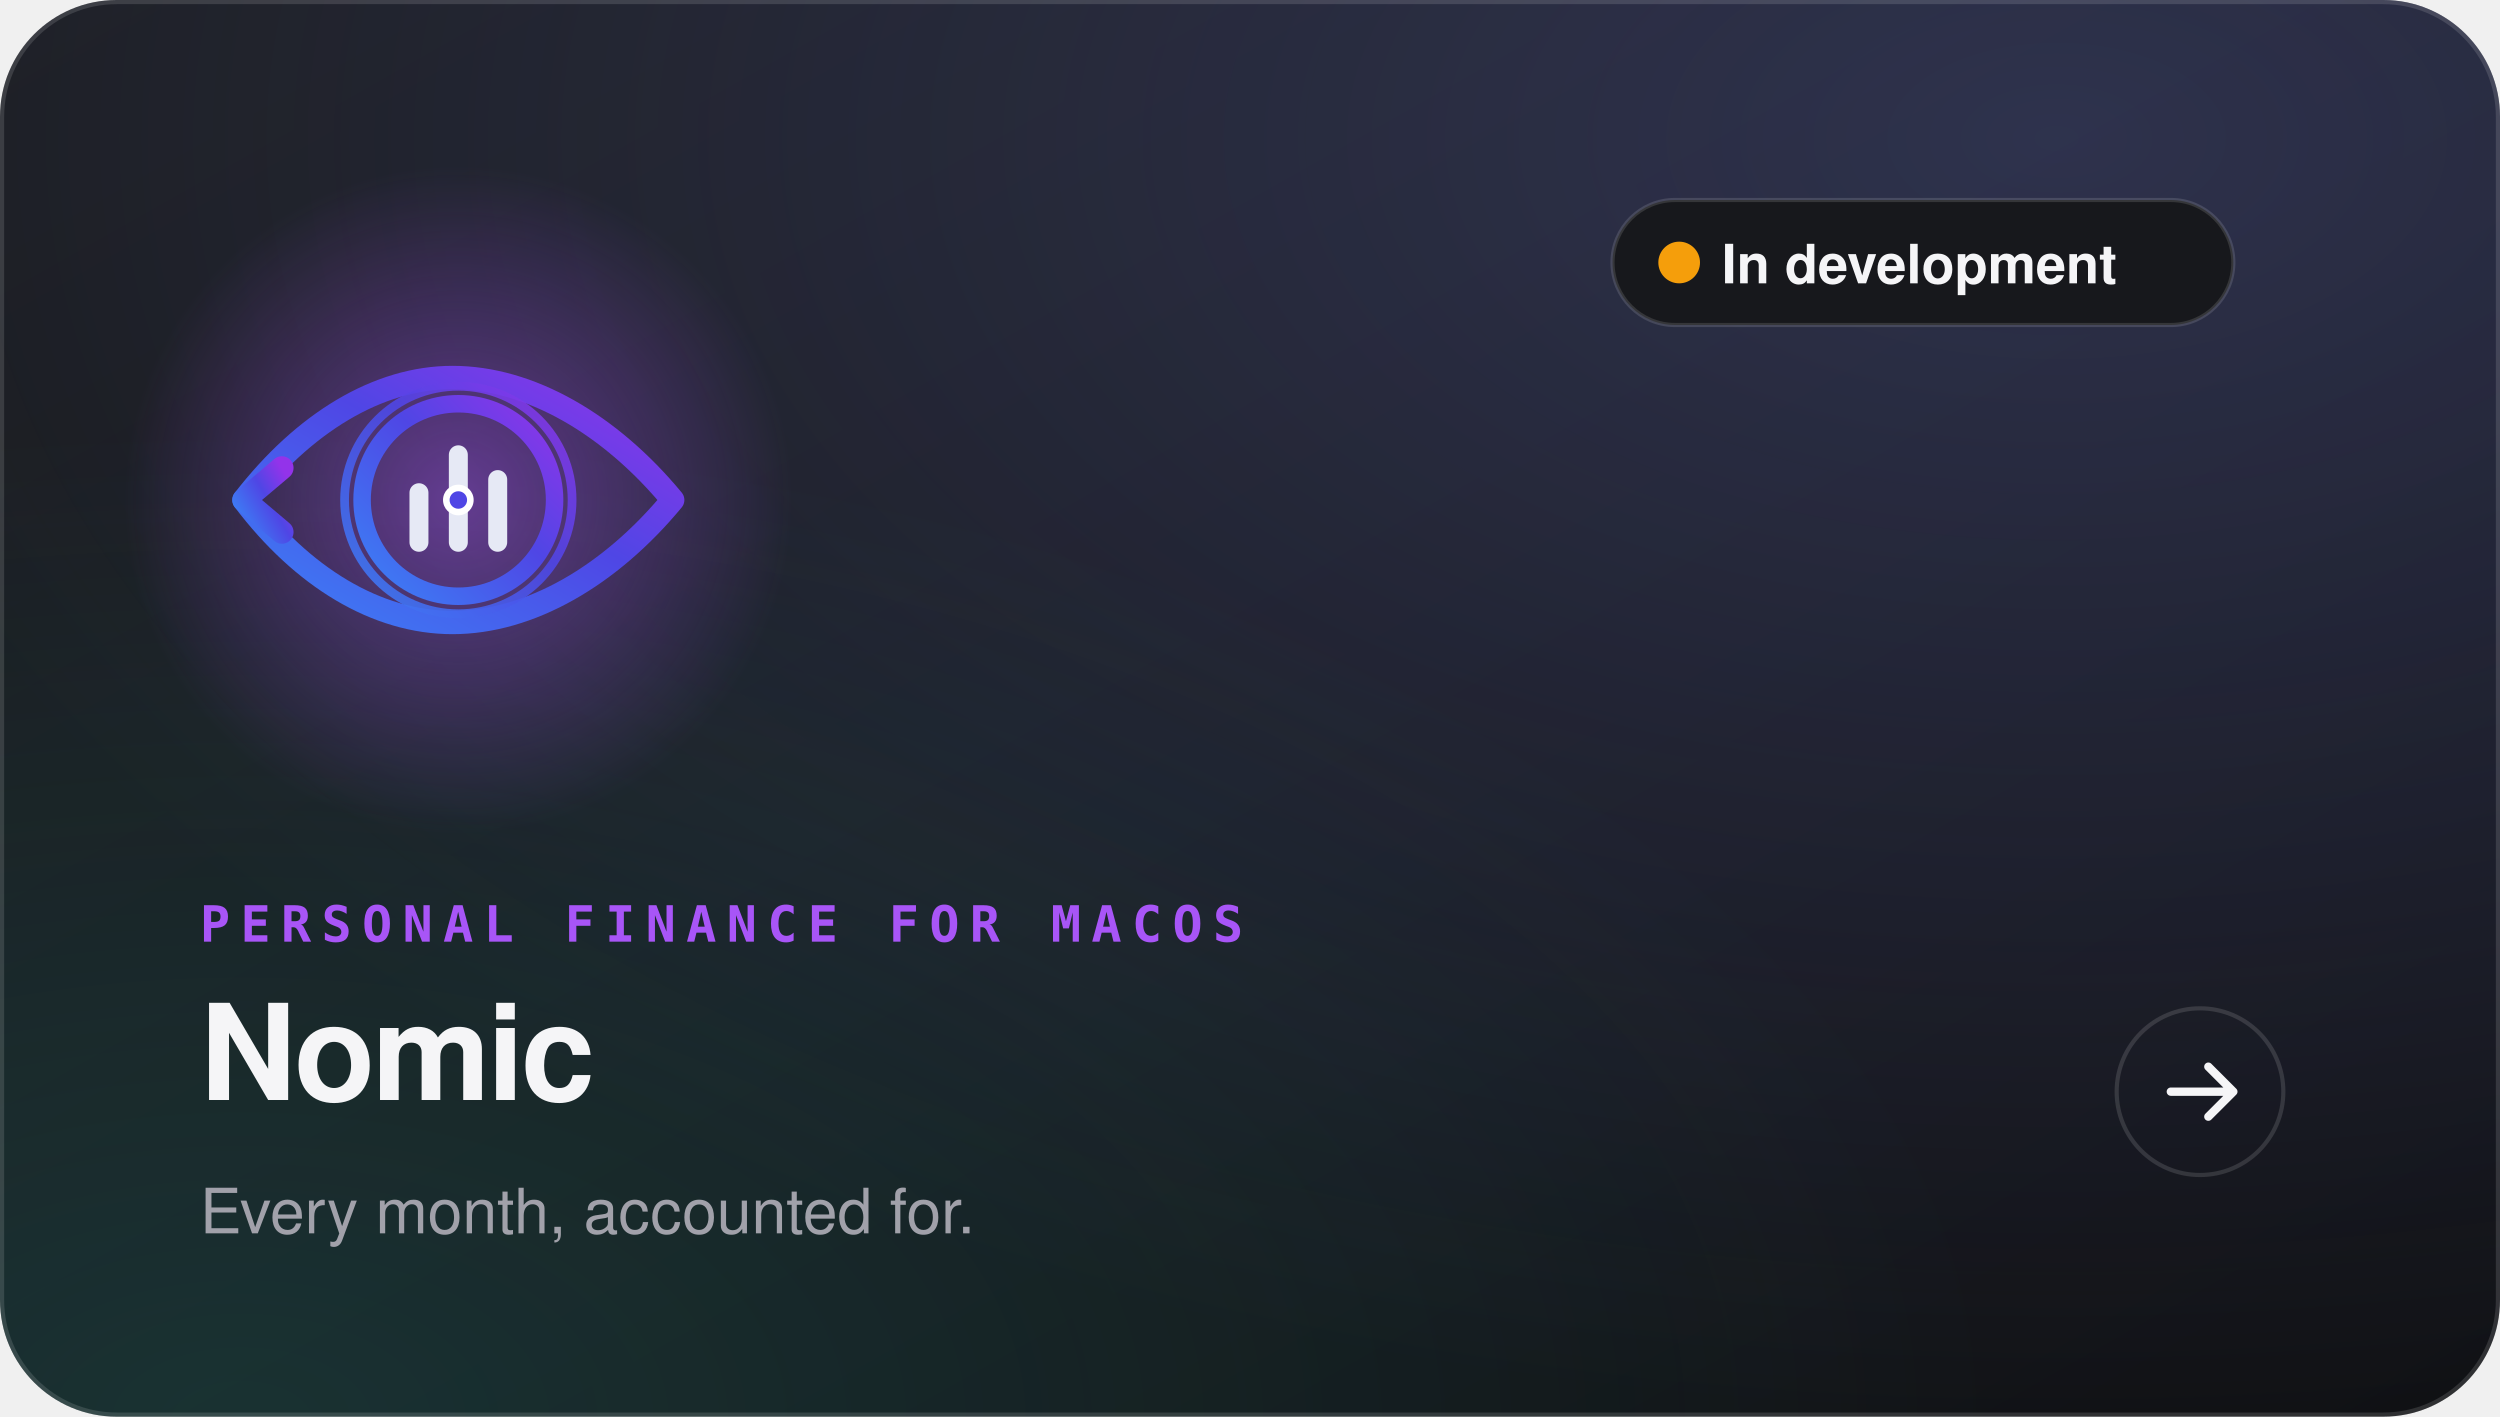
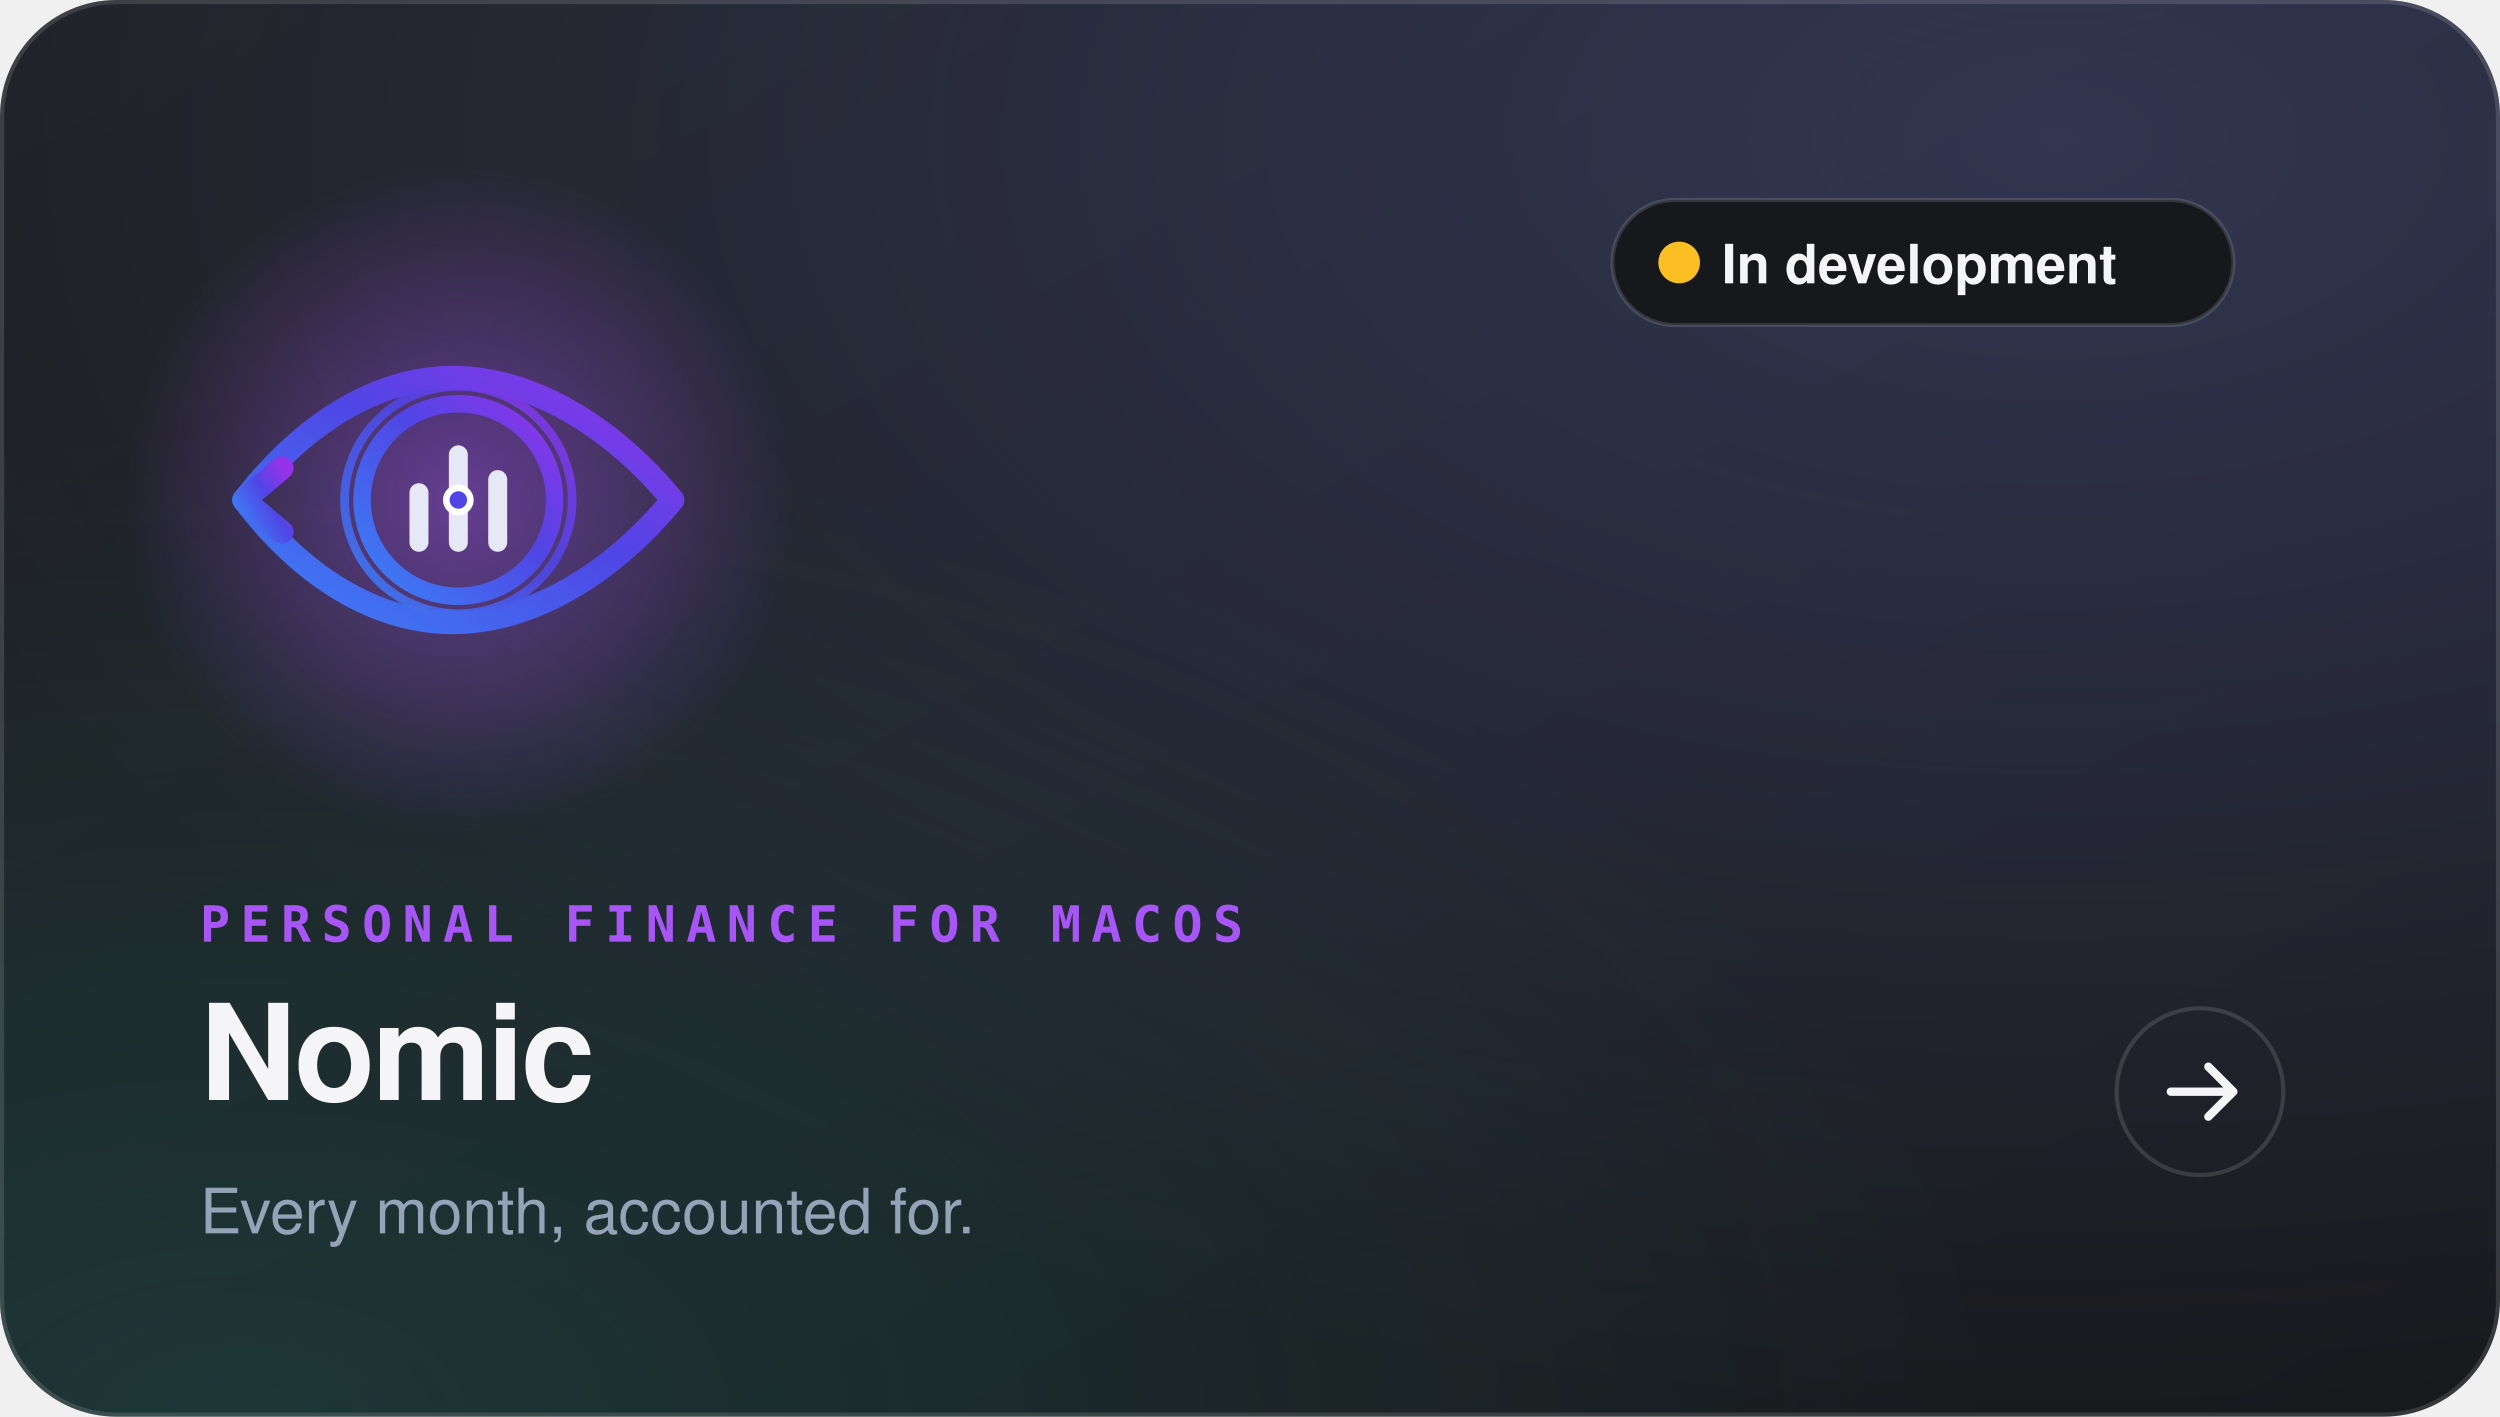
<svg xmlns="http://www.w3.org/2000/svg" viewBox="0 0 600 340" width="600" height="340" role="img" aria-label="Nomic: Every month, accounted for. Status In development.">
  <style>.mk-nomic .mk-bars{stroke:#E6E9F5}.mk-nomic .mk-halo{fill:#FFFFFF}.halo{transform-origin:110px 120px;animation:h 5s ease-in-out infinite}@keyframes h{0%,100%{opacity:.35;transform:scale(.92)}50%{opacity:.8;transform:scale(1.05)}}.go{animation:g 2.4s ease-in-out infinite}@keyframes g{0%,100%{transform:translateX(0)}50%{transform:translateX(5px)}}@media (prefers-reduced-motion: reduce){*{animation:none!important}}</style>
  <defs>
    <linearGradient id="bg" x1="0" y1="0" x2="1" y2="1">
-       <stop offset="0" stop-color="#1d1f24" />
-       <stop offset="1" stop-color="#101114" />
+       <stop offset="0" stop-color="#1f2125" />
+       <stop offset="1" stop-color="#18191c" />
    </linearGradient>
    <linearGradient id="accent" x1="0" y1="0" x2="1" y2="0">
      <stop offset="0" stop-color="#2dd4bf" />
      <stop offset=".5" stop-color="#818cf8" />
      <stop offset="1" stop-color="#c084fc" />
    </linearGradient>
    <radialGradient id="glow" cx=".82" cy=".1" r=".9">
      <stop offset="0" stop-color="#818cf8" stop-opacity=".22" />
      <stop offset="1" stop-color="#818cf8" stop-opacity="0" />
    </radialGradient>
    <radialGradient id="glow2" cx=".1" cy="1" r=".7">
      <stop offset="0" stop-color="#2dd4bf" stop-opacity=".14" />
      <stop offset="1" stop-color="#2dd4bf" stop-opacity="0" />
    </radialGradient>
    <radialGradient id="aura" cx=".5" cy=".5" r=".5">
      <stop offset="0" stop-color="#a855f7" stop-opacity=".5" />
      <stop offset="1" stop-color="#a855f7" stop-opacity="0" />
    </radialGradient>
  </defs>
  <rect width="600" height="340" rx="28" fill="url(#bg)" />
  <rect width="600" height="340" rx="28" fill="url(#glow)" />
  <rect width="600" height="340" rx="28" fill="url(#glow2)" />
  <rect x=".5" y=".5" width="599" height="339" rx="27.5" fill="none" stroke="rgba(255,255,255,0.13)" />
  <circle class="halo" cx="110" cy="120" r="80" fill="url(#aura)" />
  <svg x="54" y="64" width="112" height="112" color="#a855f7" viewBox="100 96 320 320" fill="none" class="mk-nomic">
    <defs>
      <linearGradient id="nomicGrad" x1="0%" y1="100%" x2="100%" y2="0%">
        <stop offset="0%" stop-color="#3B82F6" />
        <stop offset="57%" stop-color="#4F46E5" />
        <stop offset="100%" stop-color="#9333EA" />
      </linearGradient>
    </defs>
    <g stroke="url(#nomicGrad)" stroke-width="16" stroke-linejoin="round" stroke-linecap="round">
      <path d="M113 256C154 203 205 172 256 172C309 172 364 204 407 256C364 308 309 340 256 340C204 340 153 309 113 256Z" />
      <path d="M139 234L113 256L139 278" />
    </g>
    <g stroke="url(#nomicGrad)" stroke-linecap="round">
      <circle cx="260" cy="256" r="78" stroke-width="6" opacity=".9" />
      <circle cx="260" cy="256" r="66" stroke-width="12" />
    </g>
    <g class="mk-bars" stroke-width="13" stroke-linecap="round">
      <path d="M233 285V251" />
      <path d="M260 285V225" />
      <path d="M287 285V242" />
    </g>
    <circle class="mk-halo" cx="260" cy="256" r="10.5" />
    <circle cx="260" cy="256" r="6" fill="#4F46E5" />
  </svg>
  <rect x="387" y="48" width="149" height="30" rx="15" fill="#17181c" stroke="rgba(255,255,255,0.13)" />
-   <circle cx="403" cy="63" r="5" fill="#f59e0b" />
+   <circle cx="403" cy="63" r="5" fill="#fbbf24" />
  <text x="413.2" y="68" font-family="-apple-system, BlinkMacSystemFont, 'Segoe UI', Helvetica, Arial, sans-serif" font-size="13" font-weight="600" fill="#f5f5f7" text-anchor="start" letter-spacing="0">In development</text>
  <text x="48" y="226" font-family="SFMono-Regular, Menlo, Consolas, monospace" font-size="12" font-weight="600" fill="#a855f7" text-anchor="start" letter-spacing="2.5">PERSONAL FINANCE FOR MACOS</text>
  <text x="48" y="264" font-family="-apple-system, BlinkMacSystemFont, 'Segoe UI', Helvetica, Arial, sans-serif" font-size="32" font-weight="700" fill="#f5f5f7" text-anchor="start" letter-spacing="-0.8">Nomic</text>
-   <text x="48" y="296" font-family="-apple-system, BlinkMacSystemFont, 'Segoe UI', Helvetica, Arial, sans-serif" font-size="15" font-weight="400" fill="#a1a1aa" text-anchor="start" letter-spacing="0">Every month, accounted for.</text>
+   <text x="48" y="296" font-family="-apple-system, BlinkMacSystemFont, 'Segoe UI', Helvetica, Arial, sans-serif" font-size="15" font-weight="400" fill="#94a3b8" text-anchor="start" letter-spacing="0">Every month, accounted for.</text>
  <g class="go">
    <circle cx="528" cy="262" r="20" fill="none" stroke="rgba(255,255,255,0.13)" />
    <path d="M521 262 h14 M530 256 l6 6 l-6 6" fill="none" stroke="#f5f5f7" stroke-width="2" stroke-linecap="round" stroke-linejoin="round" />
  </g>
</svg>
